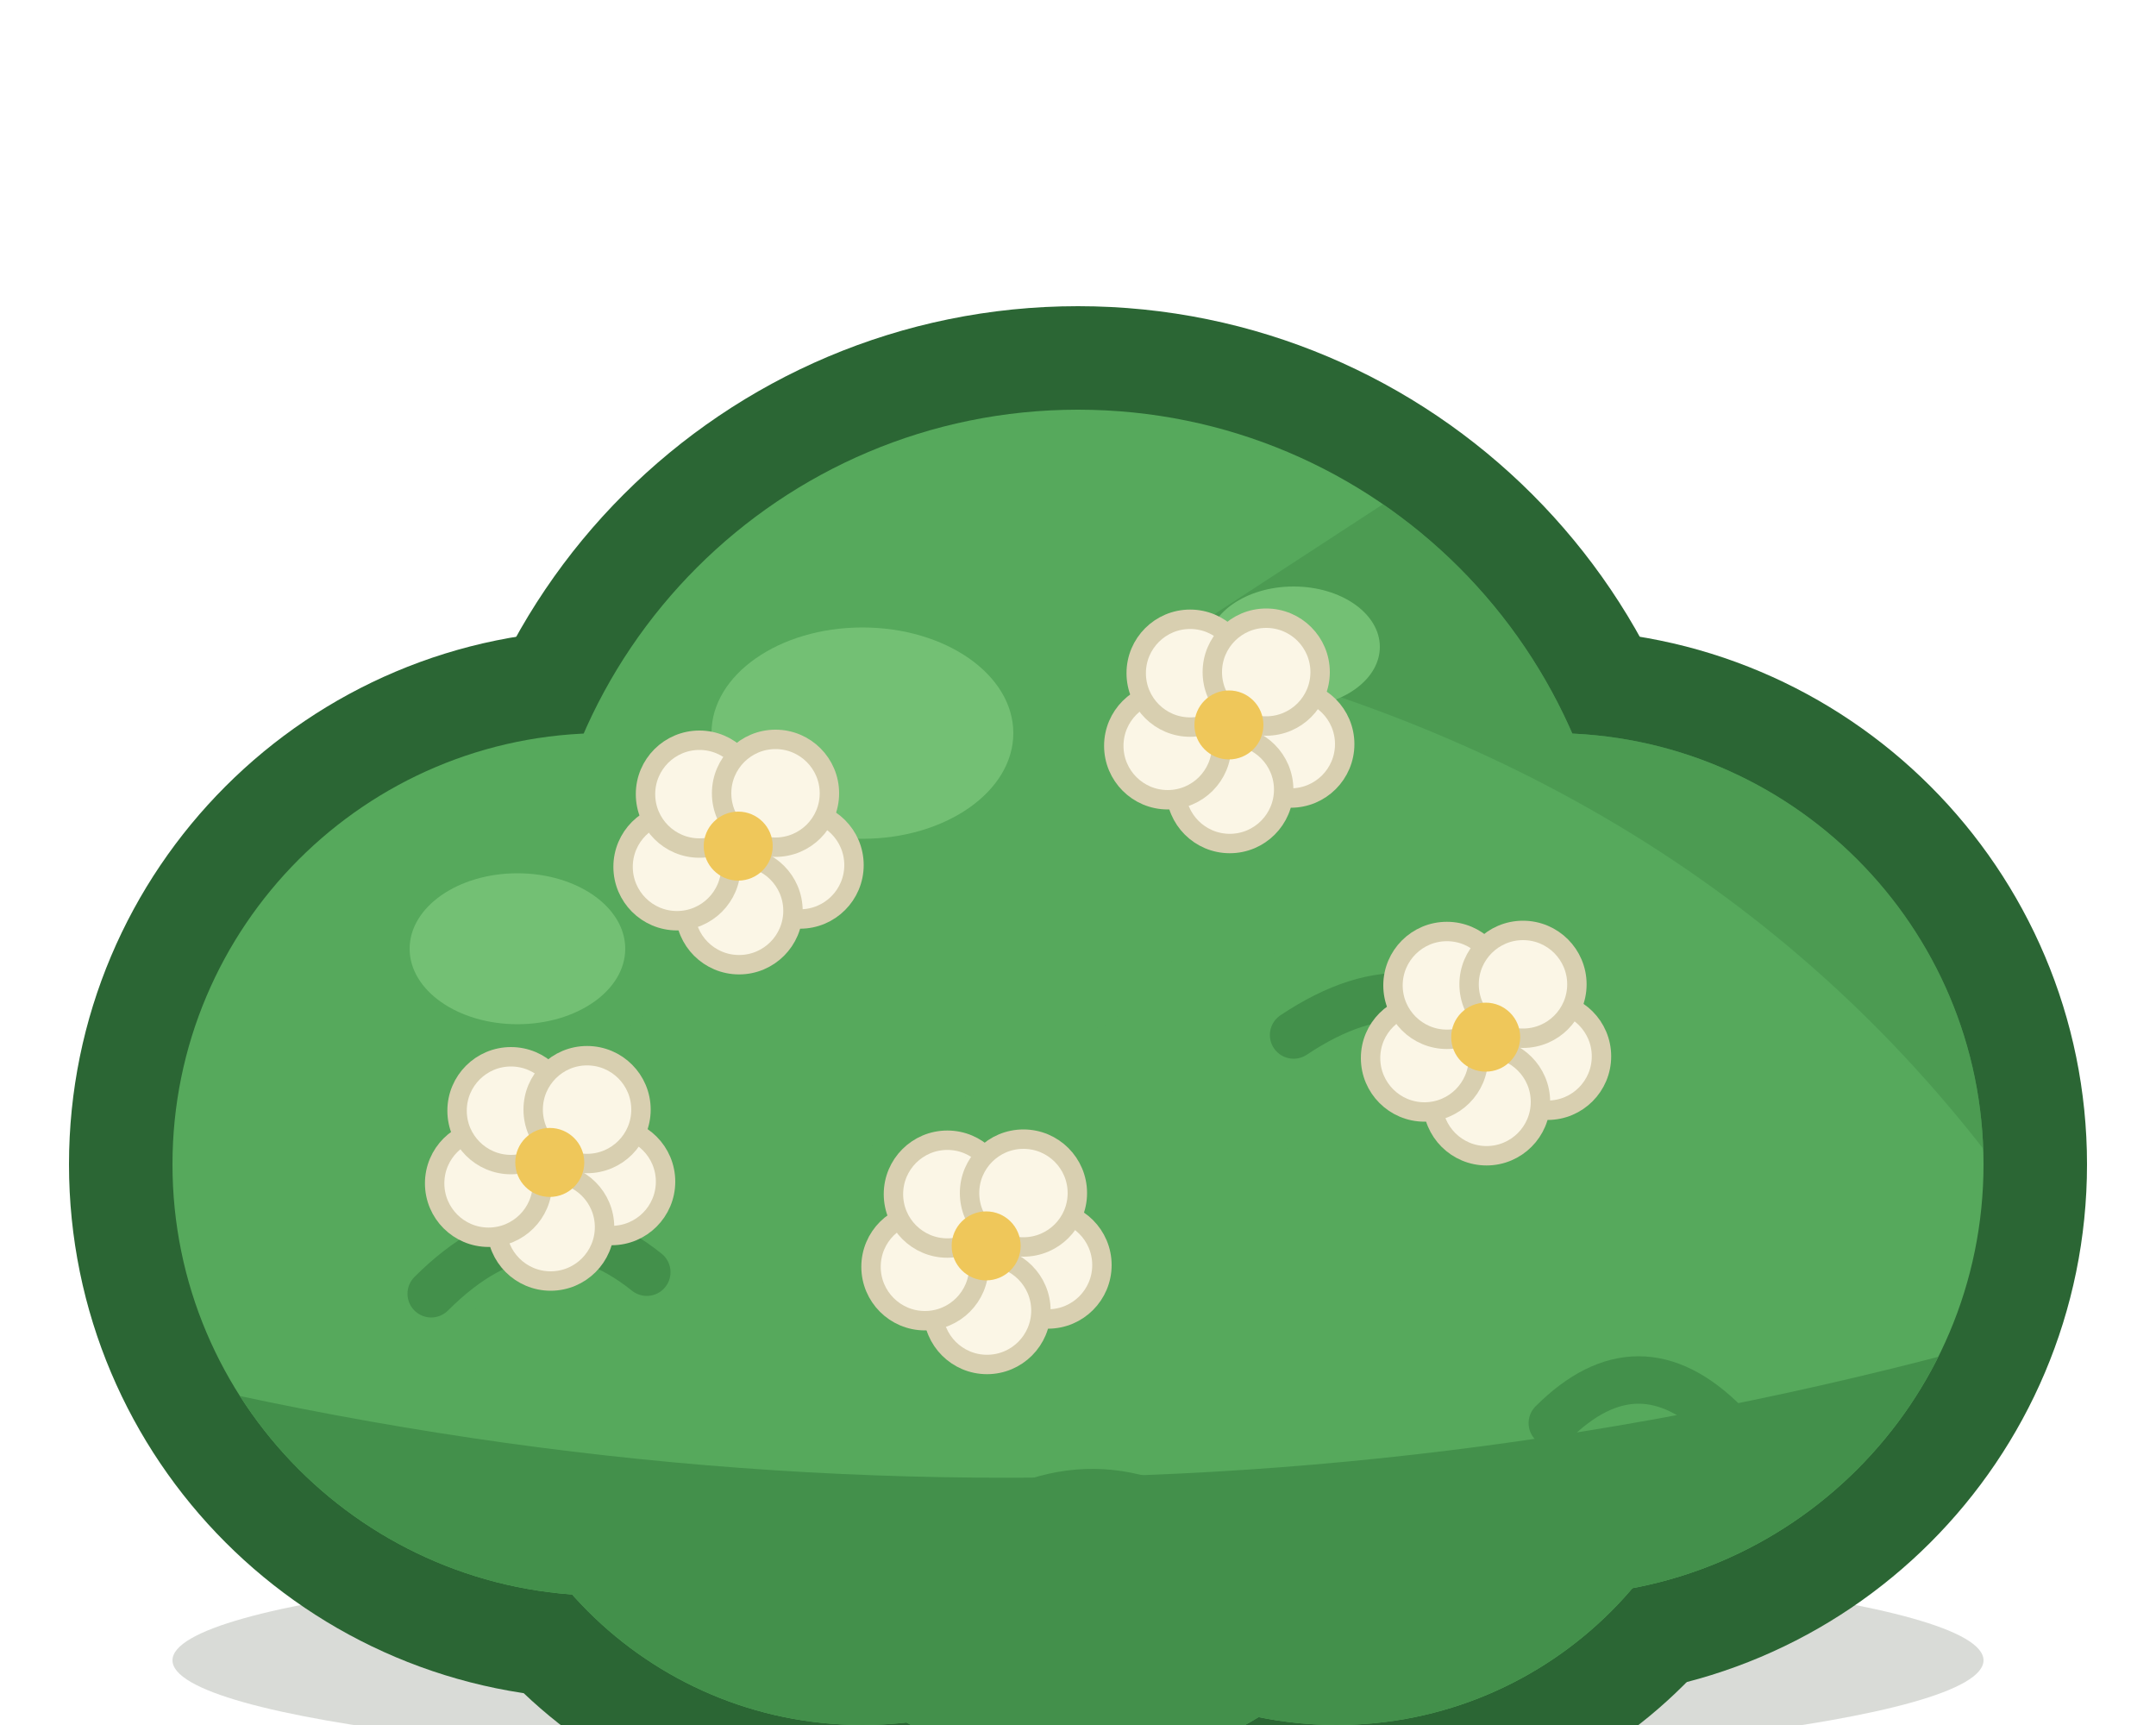
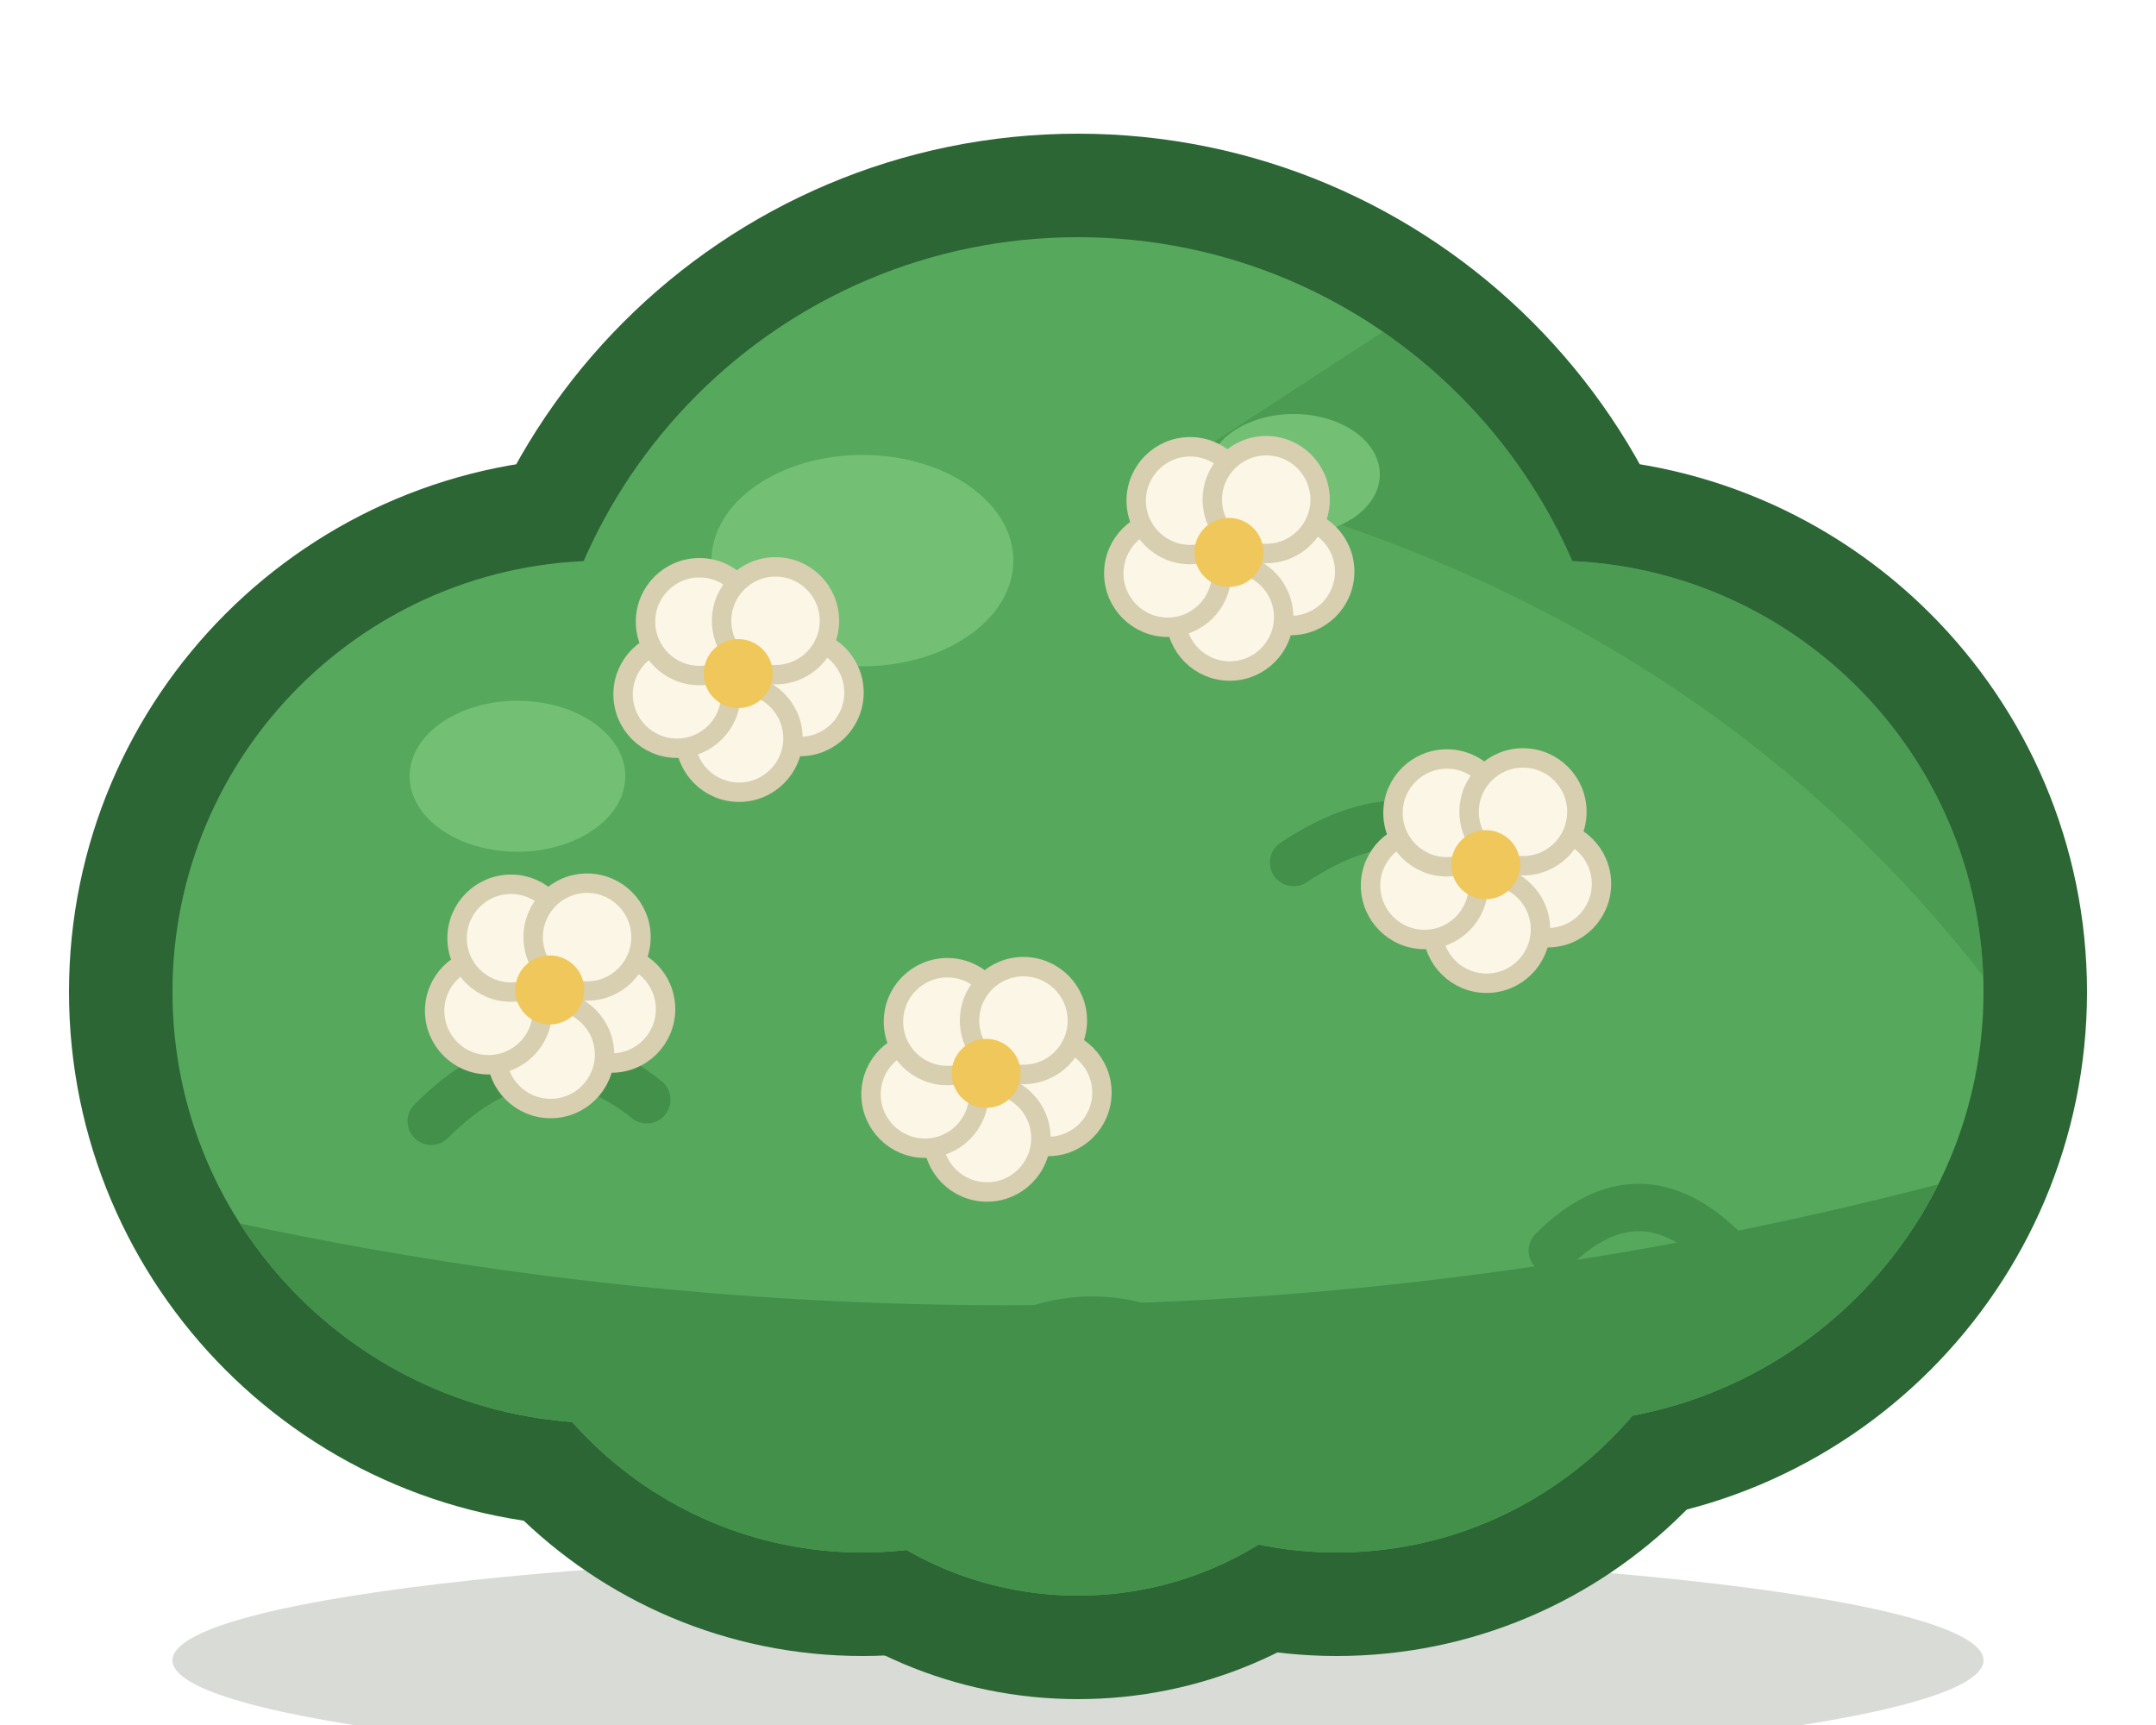
<svg xmlns="http://www.w3.org/2000/svg" viewBox="0 0 100 80" width="100" height="80">
  <defs>
    <clipPath id="b">
      <circle cx="28" cy="54" r="20" />
      <circle cx="50" cy="44" r="25" />
      <circle cx="72" cy="54" r="20" />
      <circle cx="40" cy="62" r="18" />
      <circle cx="62" cy="62" r="18" />
      <circle cx="50" cy="66" r="16" />
    </clipPath>
  </defs>
  <ellipse cx="50" cy="77" rx="42" ry="5" fill="#2e3a22" opacity="0.18" />
-   <g fill="#2b6634" stroke="#2b6634" stroke-width="9.6" stroke-linejoin="round" stroke-linecap="round">
-     <circle cx="28" cy="54" r="20" fill="#2b6634" />
-     <circle cx="50" cy="44" r="25" fill="#2b6634" />
-     <circle cx="72" cy="54" r="20" fill="#2b6634" />
-     <circle cx="40" cy="62" r="18" fill="#2b6634" />
-     <circle cx="62" cy="62" r="18" fill="#2b6634" />
-     <circle cx="50" cy="66" r="16" fill="#2b6634" />
+   <g transform="translate(0,-8)">
+     <g fill="#2b6634" stroke="#2b6634" stroke-width="9.6" stroke-linejoin="round" stroke-linecap="round">
+       <circle cx="28" cy="54" r="20" fill="#2b6634" />
+       <circle cx="50" cy="44" r="25" fill="#2b6634" />
+       <circle cx="72" cy="54" r="20" fill="#2b6634" />
+       <circle cx="40" cy="62" r="18" fill="#2b6634" />
+       <circle cx="62" cy="62" r="18" fill="#2b6634" />
+       <circle cx="50" cy="66" r="16" fill="#2b6634" />
+     </g>
+     <circle cx="28" cy="54" r="20" fill="#56a95c" />
+     <circle cx="50" cy="44" r="25" fill="#56a95c" />
+     <circle cx="72" cy="54" r="20" fill="#56a95c" />
+     <circle cx="40" cy="62" r="18" fill="#56a95c" />
+     <circle cx="62" cy="62" r="18" fill="#56a95c" />
+     <circle cx="50" cy="66" r="16" fill="#56a95c" />
+     <g clip-path="url(#b)">
+       <path d="M0 62Q50 76 100 60L100 90L0 90Z" fill="#43904b" />
+       <path d="M54 30Q80 36 94 56L100 0Z" fill="#43904b" opacity="0.55" />
+       <ellipse cx="40" cy="34" rx="7" ry="4.9" fill="#73c074" />
+       <ellipse cx="24" cy="44" rx="5" ry="3.5" fill="#73c074" />
+       <ellipse cx="60" cy="30" rx="4" ry="2.8" fill="#73c074" />
+       <path d="M20 60q5 -5 10 -1M60 48q6 -4 10 1M44 72q6 -5 12 -1M72 66q4 -4 8 0" fill="none" stroke="#43904b" stroke-width="2.2" stroke-linejoin="round" stroke-linecap="round" />
+     </g>
+     <circle cx="37.11" cy="40.12" r="2.5" fill="#fbf6e6" stroke="#d8cfb0" stroke-width="0.9" stroke-linejoin="round" stroke-linecap="round" />
+     <circle cx="34.28" cy="42.24" r="2.5" fill="#fbf6e6" stroke="#d8cfb0" stroke-width="0.9" stroke-linejoin="round" stroke-linecap="round" />
+     <circle cx="31.4" cy="40.2" r="2.5" fill="#fbf6e6" stroke="#d8cfb0" stroke-width="0.9" stroke-linejoin="round" stroke-linecap="round" />
+     <circle cx="32.44" cy="36.83" r="2.5" fill="#fbf6e6" stroke="#d8cfb0" stroke-width="0.9" stroke-linejoin="round" stroke-linecap="round" />
+     <circle cx="35.97" cy="36.79" r="2.5" fill="#fbf6e6" stroke="#d8cfb0" stroke-width="0.9" stroke-linejoin="round" stroke-linecap="round" />
+     <circle cx="34.24" cy="39.24" r="1.6" fill="#efc75a" />
+     <circle cx="59.87" cy="34.51" r="2.5" fill="#fbf6e6" stroke="#d8cfb0" stroke-width="0.9" stroke-linejoin="round" stroke-linecap="round" />
+     <circle cx="57.04" cy="36.62" r="2.5" fill="#fbf6e6" stroke="#d8cfb0" stroke-width="0.9" stroke-linejoin="round" stroke-linecap="round" />
+     <circle cx="54.16" cy="34.59" r="2.5" fill="#fbf6e6" stroke="#d8cfb0" stroke-width="0.9" stroke-linejoin="round" stroke-linecap="round" />
+     <circle cx="55.2" cy="31.22" r="2.5" fill="#fbf6e6" stroke="#d8cfb0" stroke-width="0.9" stroke-linejoin="round" stroke-linecap="round" />
+     <circle cx="58.73" cy="31.17" r="2.5" fill="#fbf6e6" stroke="#d8cfb0" stroke-width="0.9" stroke-linejoin="round" stroke-linecap="round" />
+     <circle cx="57" cy="33.62" r="1.6" fill="#efc75a" />
+     <circle cx="71.78" cy="48.99" r="2.5" fill="#fbf6e6" stroke="#d8cfb0" stroke-width="0.9" stroke-linejoin="round" stroke-linecap="round" />
+     <circle cx="68.95" cy="51.1" r="2.5" fill="#fbf6e6" stroke="#d8cfb0" stroke-width="0.9" stroke-linejoin="round" stroke-linecap="round" />
+     <circle cx="66.07" cy="49.07" r="2.5" fill="#fbf6e6" stroke="#d8cfb0" stroke-width="0.9" stroke-linejoin="round" stroke-linecap="round" />
+     <circle cx="67.11" cy="45.7" r="2.5" fill="#fbf6e6" stroke="#d8cfb0" stroke-width="0.9" stroke-linejoin="round" stroke-linecap="round" />
+     <circle cx="70.64" cy="45.65" r="2.5" fill="#fbf6e6" stroke="#d8cfb0" stroke-width="0.9" stroke-linejoin="round" stroke-linecap="round" />
+     <circle cx="68.91" cy="48.1" r="1.6" fill="#efc75a" />
+     <circle cx="48.61" cy="58.67" r="2.5" fill="#fbf6e6" stroke="#d8cfb0" stroke-width="0.9" stroke-linejoin="round" stroke-linecap="round" />
+     <circle cx="45.78" cy="60.78" r="2.5" fill="#fbf6e6" stroke="#d8cfb0" stroke-width="0.9" stroke-linejoin="round" stroke-linecap="round" />
+     <circle cx="42.9" cy="58.75" r="2.5" fill="#fbf6e6" stroke="#d8cfb0" stroke-width="0.9" stroke-linejoin="round" stroke-linecap="round" />
+     <circle cx="43.94" cy="55.38" r="2.5" fill="#fbf6e6" stroke="#d8cfb0" stroke-width="0.9" stroke-linejoin="round" stroke-linecap="round" />
+     <circle cx="47.47" cy="55.33" r="2.5" fill="#fbf6e6" stroke="#d8cfb0" stroke-width="0.9" stroke-linejoin="round" stroke-linecap="round" />
+     <circle cx="45.74" cy="57.78" r="1.6" fill="#efc75a" />
+     <circle cx="28.37" cy="54.8" r="2.5" fill="#fbf6e6" stroke="#d8cfb0" stroke-width="0.9" stroke-linejoin="round" stroke-linecap="round" />
+     <circle cx="25.54" cy="56.91" r="2.5" fill="#fbf6e6" stroke="#d8cfb0" stroke-width="0.9" stroke-linejoin="round" stroke-linecap="round" />
+     <circle cx="22.66" cy="54.88" r="2.5" fill="#fbf6e6" stroke="#d8cfb0" stroke-width="0.9" stroke-linejoin="round" stroke-linecap="round" />
+     <circle cx="23.7" cy="51.51" r="2.5" fill="#fbf6e6" stroke="#d8cfb0" stroke-width="0.9" stroke-linejoin="round" stroke-linecap="round" />
+     <circle cx="27.23" cy="51.46" r="2.5" fill="#fbf6e6" stroke="#d8cfb0" stroke-width="0.9" stroke-linejoin="round" stroke-linecap="round" />
+     <circle cx="25.5" cy="53.91" r="1.6" fill="#efc75a" />
  </g>
-   <circle cx="28" cy="54" r="20" fill="#56a95c" />
-   <circle cx="50" cy="44" r="25" fill="#56a95c" />
-   <circle cx="72" cy="54" r="20" fill="#56a95c" />
-   <circle cx="40" cy="62" r="18" fill="#56a95c" />
-   <circle cx="62" cy="62" r="18" fill="#56a95c" />
-   <circle cx="50" cy="66" r="16" fill="#56a95c" />
-   <g clip-path="url(#b)">
-     <path d="M0 62Q50 76 100 60L100 90L0 90Z" fill="#43904b" />
-     <path d="M54 30Q80 36 94 56L100 0Z" fill="#43904b" opacity="0.55" />
-     <ellipse cx="40" cy="34" rx="7" ry="4.9" fill="#73c074" />
-     <ellipse cx="24" cy="44" rx="5" ry="3.5" fill="#73c074" />
-     <ellipse cx="60" cy="30" rx="4" ry="2.8" fill="#73c074" />
-     <path d="M20 60q5 -5 10 -1M60 48q6 -4 10 1M44 72q6 -5 12 -1M72 66q4 -4 8 0" fill="none" stroke="#43904b" stroke-width="2.2" stroke-linejoin="round" stroke-linecap="round" />
-   </g>
-   <circle cx="37.11" cy="40.12" r="2.5" fill="#fbf6e6" stroke="#d8cfb0" stroke-width="0.9" stroke-linejoin="round" stroke-linecap="round" />
-   <circle cx="34.28" cy="42.24" r="2.5" fill="#fbf6e6" stroke="#d8cfb0" stroke-width="0.9" stroke-linejoin="round" stroke-linecap="round" />
-   <circle cx="31.4" cy="40.2" r="2.5" fill="#fbf6e6" stroke="#d8cfb0" stroke-width="0.9" stroke-linejoin="round" stroke-linecap="round" />
-   <circle cx="32.44" cy="36.83" r="2.5" fill="#fbf6e6" stroke="#d8cfb0" stroke-width="0.9" stroke-linejoin="round" stroke-linecap="round" />
-   <circle cx="35.97" cy="36.79" r="2.5" fill="#fbf6e6" stroke="#d8cfb0" stroke-width="0.9" stroke-linejoin="round" stroke-linecap="round" />
-   <circle cx="34.24" cy="39.24" r="1.6" fill="#efc75a" />
-   <circle cx="59.87" cy="34.51" r="2.5" fill="#fbf6e6" stroke="#d8cfb0" stroke-width="0.9" stroke-linejoin="round" stroke-linecap="round" />
-   <circle cx="57.04" cy="36.62" r="2.5" fill="#fbf6e6" stroke="#d8cfb0" stroke-width="0.9" stroke-linejoin="round" stroke-linecap="round" />
-   <circle cx="54.16" cy="34.59" r="2.5" fill="#fbf6e6" stroke="#d8cfb0" stroke-width="0.9" stroke-linejoin="round" stroke-linecap="round" />
-   <circle cx="55.2" cy="31.22" r="2.5" fill="#fbf6e6" stroke="#d8cfb0" stroke-width="0.9" stroke-linejoin="round" stroke-linecap="round" />
-   <circle cx="58.73" cy="31.17" r="2.5" fill="#fbf6e6" stroke="#d8cfb0" stroke-width="0.9" stroke-linejoin="round" stroke-linecap="round" />
-   <circle cx="57" cy="33.62" r="1.6" fill="#efc75a" />
-   <circle cx="71.78" cy="48.99" r="2.5" fill="#fbf6e6" stroke="#d8cfb0" stroke-width="0.9" stroke-linejoin="round" stroke-linecap="round" />
-   <circle cx="68.95" cy="51.1" r="2.5" fill="#fbf6e6" stroke="#d8cfb0" stroke-width="0.9" stroke-linejoin="round" stroke-linecap="round" />
-   <circle cx="66.07" cy="49.07" r="2.5" fill="#fbf6e6" stroke="#d8cfb0" stroke-width="0.9" stroke-linejoin="round" stroke-linecap="round" />
-   <circle cx="67.11" cy="45.7" r="2.5" fill="#fbf6e6" stroke="#d8cfb0" stroke-width="0.9" stroke-linejoin="round" stroke-linecap="round" />
-   <circle cx="70.64" cy="45.65" r="2.5" fill="#fbf6e6" stroke="#d8cfb0" stroke-width="0.9" stroke-linejoin="round" stroke-linecap="round" />
-   <circle cx="68.91" cy="48.1" r="1.6" fill="#efc75a" />
-   <circle cx="48.61" cy="58.67" r="2.5" fill="#fbf6e6" stroke="#d8cfb0" stroke-width="0.9" stroke-linejoin="round" stroke-linecap="round" />
-   <circle cx="45.78" cy="60.78" r="2.5" fill="#fbf6e6" stroke="#d8cfb0" stroke-width="0.9" stroke-linejoin="round" stroke-linecap="round" />
-   <circle cx="42.9" cy="58.75" r="2.5" fill="#fbf6e6" stroke="#d8cfb0" stroke-width="0.9" stroke-linejoin="round" stroke-linecap="round" />
-   <circle cx="43.94" cy="55.38" r="2.5" fill="#fbf6e6" stroke="#d8cfb0" stroke-width="0.9" stroke-linejoin="round" stroke-linecap="round" />
-   <circle cx="47.47" cy="55.33" r="2.5" fill="#fbf6e6" stroke="#d8cfb0" stroke-width="0.9" stroke-linejoin="round" stroke-linecap="round" />
-   <circle cx="45.74" cy="57.78" r="1.6" fill="#efc75a" />
-   <circle cx="28.37" cy="54.8" r="2.5" fill="#fbf6e6" stroke="#d8cfb0" stroke-width="0.9" stroke-linejoin="round" stroke-linecap="round" />
-   <circle cx="25.54" cy="56.91" r="2.5" fill="#fbf6e6" stroke="#d8cfb0" stroke-width="0.9" stroke-linejoin="round" stroke-linecap="round" />
-   <circle cx="22.66" cy="54.88" r="2.5" fill="#fbf6e6" stroke="#d8cfb0" stroke-width="0.9" stroke-linejoin="round" stroke-linecap="round" />
-   <circle cx="23.7" cy="51.51" r="2.5" fill="#fbf6e6" stroke="#d8cfb0" stroke-width="0.9" stroke-linejoin="round" stroke-linecap="round" />
-   <circle cx="27.23" cy="51.46" r="2.5" fill="#fbf6e6" stroke="#d8cfb0" stroke-width="0.9" stroke-linejoin="round" stroke-linecap="round" />
-   <circle cx="25.5" cy="53.91" r="1.6" fill="#efc75a" />
</svg>
